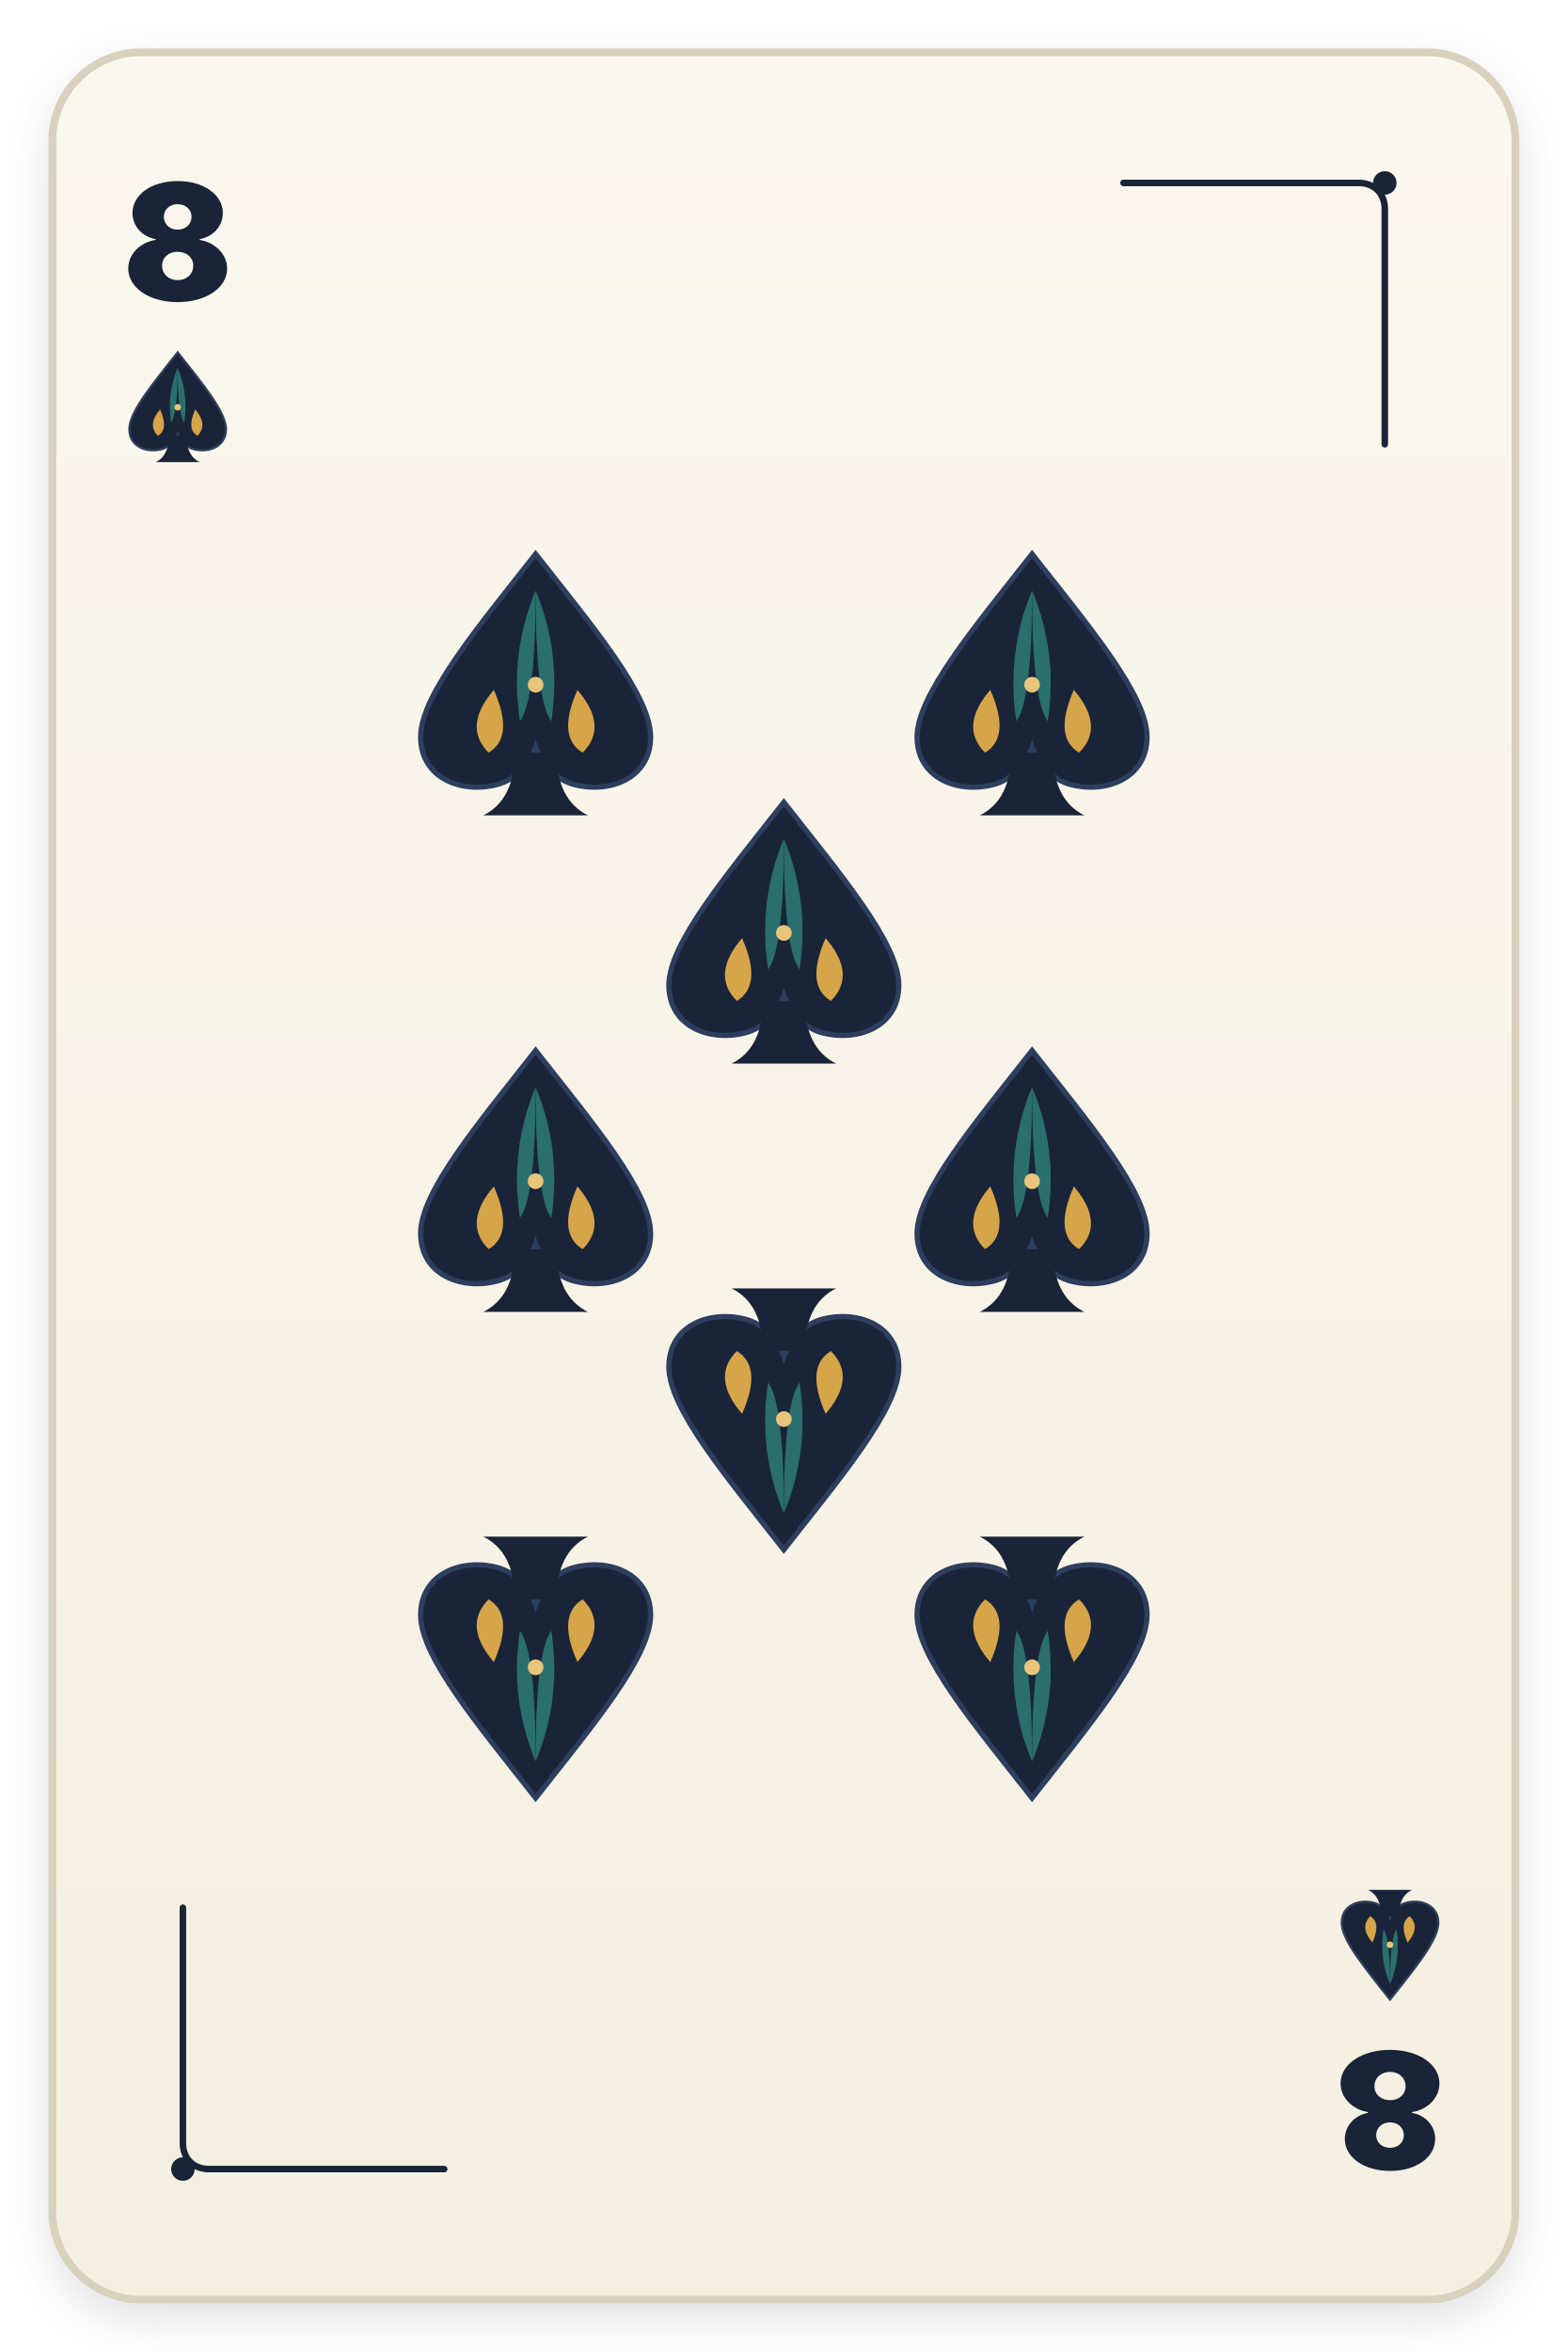
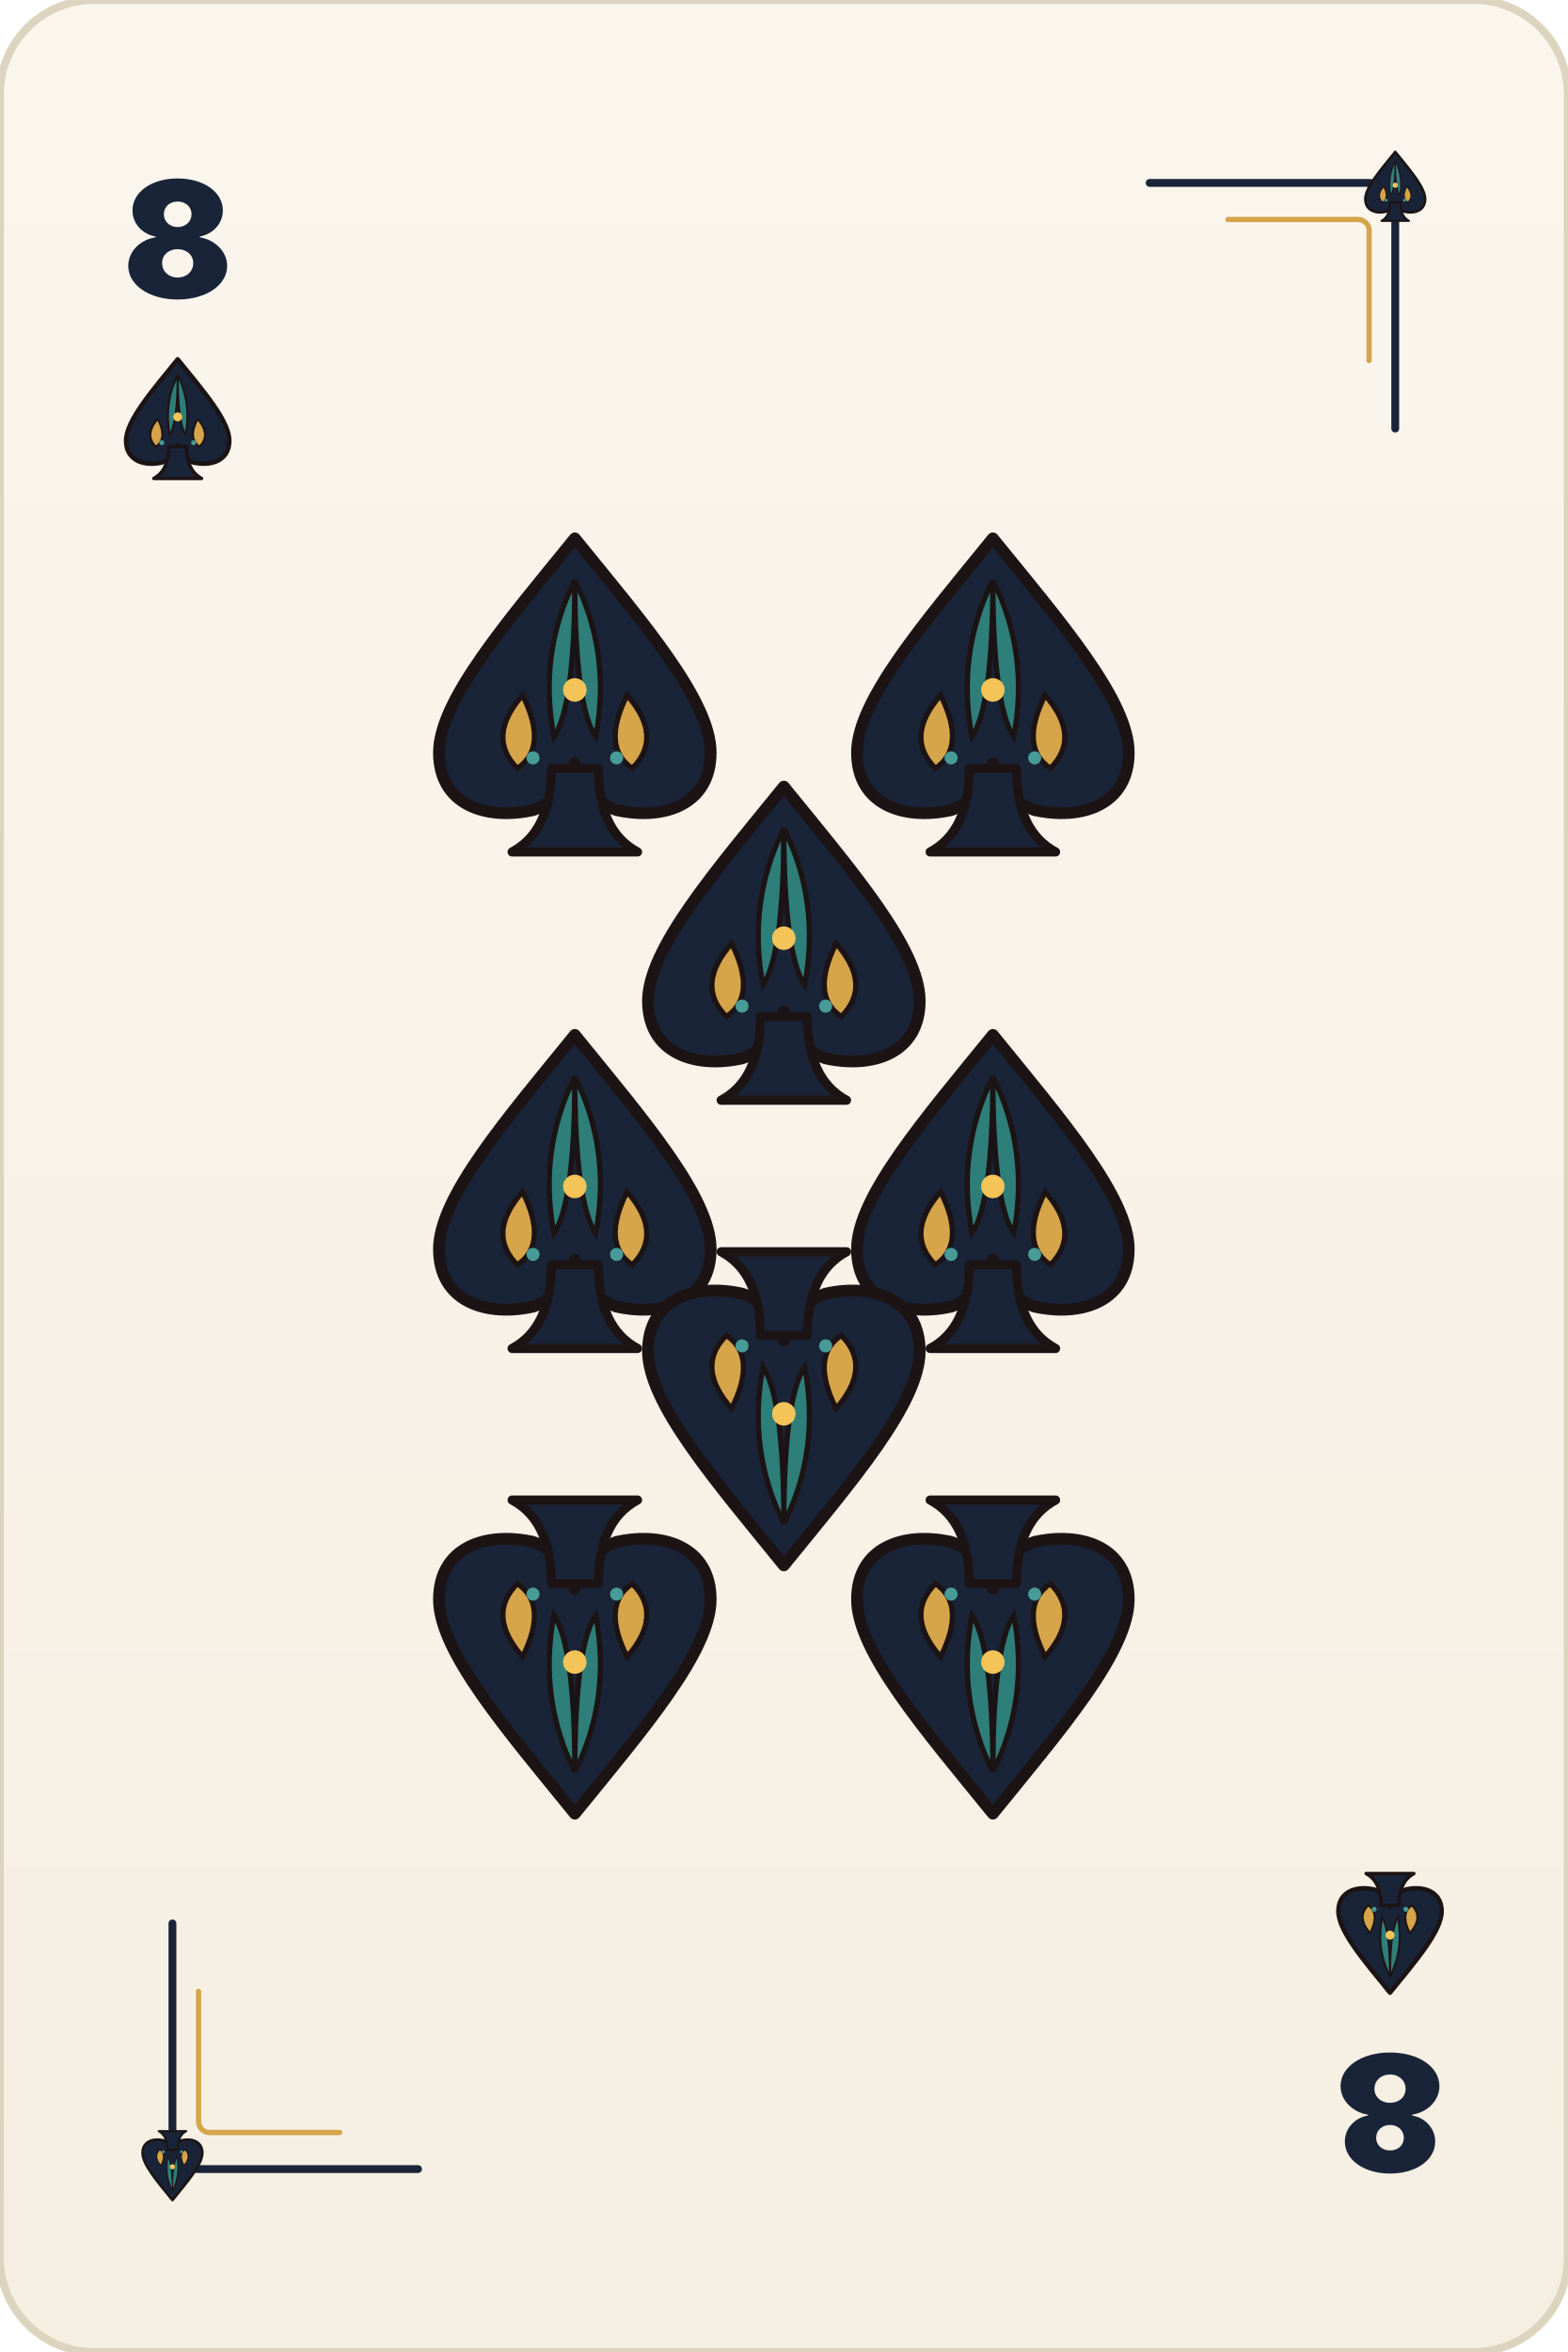
<svg xmlns="http://www.w3.org/2000/svg" width="600" height="900" viewBox="0 0 600 900">
  <defs>
    <linearGradient id="bgGrad" x1="0" y1="0" x2="0" y2="1">
-       <stop offset="0%" stop-color="#FAF7EE" />
-       <stop offset="100%" stop-color="#F4EFE0" />
+       <stop offset="0%" stop-color="#FAF6EE" />
+       <stop offset="100%" stop-color="#F5EFE2" />
    </linearGradient>
-     <filter id="cardShadow" x="-5%" y="-5%" width="110%" height="110%">
-       <feDropShadow dx="0" dy="6" stdDeviation="8" flood-color="#000000" flood-opacity="0.12" />
-     </filter>
  </defs>
-   <rect x="20" y="20" width="560" height="860" rx="34" fill="url(#bgGrad)" stroke="#D8D1BE" stroke-width="3" filter="url(#cardShadow)" />
-   <path d="M 430,70 L 520,70 C 526,70 530,74 530,80 L 530,170" fill="none" stroke="#1A2438" stroke-width="2.5" stroke-linecap="round" />
-   <circle cx="530" cy="70" r="4.5" fill="#1A2438" />
-   <path d="M 170,830 L 80,830 C 74,830 70,826 70,820 L 70,730" fill="none" stroke="#1A2438" stroke-width="2.5" stroke-linecap="round" />
-   <circle cx="70" cy="830" r="4.5" fill="#1A2438" />
-   <g transform="translate(68, 60)">
-     <text x="0" y="55" font-family="'system-ui', -apple-system, 'Georgia', serif" font-weight="900" font-size="62" fill="#1A2438" text-anchor="middle">8</text>
-     <g transform="translate(0, 95) scale(0.42) ">
-       <path d="M 0,-48 C -22,-20 -44,6 -44,22 C -44,38 -28,44 -14,40 C -4,37 0,26 0,26 C 0,26 4,37 14,40 C 28,44 44,38 44,22 C 44,6 22,-20 0,-48 Z" fill="#1A2438" stroke="#2D3E5E" stroke-width="2" />
-       <path d="M -8,28 Q -8,46 -20,52 L 20,52 Q 8,46 8,28 Z" fill="#1A2438" />
-       <path d="M 0,-34 Q -10,-10 -6,16 Q 0,8 0,-34 Z" fill="#2A6F6D" />
-       <path d="M 0,-34 Q 10,-10 6,16 Q 0,8 0,-34 Z" fill="#2A6F6D" />
-       <path d="M -16,4 Q -28,18 -18,28 Q -8,22 -16,4 Z" fill="#D6A449" />
-       <path d="M 16,4 Q 28,18 18,28 Q 8,22 16,4 Z" fill="#D6A449" />
-       <circle cx="0" cy="2" r="3" fill="#E8C57A" />
+   <rect x="0" y="0" width="600" height="900" rx="36" fill="url(#bgGrad)" stroke="#DDD4C0" stroke-width="3" />
+   <path d="M 440,70 L 524,70 C 530,70 534,74 534,80 L 534,164" fill="none" stroke="#1A2438" stroke-width="3" stroke-linecap="round" />
+   <path d="M 470,84 L 520,84 C 522,84 524,86 524,88 L 524,138" fill="none" stroke="#D6A449" stroke-width="2" stroke-linecap="round" />
+   <g transform="translate(534, 70) scale(0.22) ">
+     <path d="M 0,-54 C -26,-22 -52,8 -52,28 C -52,48 -34,54 -16,50 C -4,46 0,32 0,32 C 0,32 4,46 16,50 C 34,54 52,48 52,28 C 52,8 26,-22 0,-54 Z" fill="#1A2438" stroke="#1C1414" stroke-width="4.5" stroke-linejoin="round" />
+     <path d="M -9,34 Q -9,58 -24,66 L 24,66 Q 9,58 9,34 Z" fill="#1A2438" stroke="#1C1414" stroke-width="3.5" stroke-linejoin="round" />
+     <path d="M 0,-38 Q -14,-10 -8,22 Q 0,10 0,-38 Z" fill="#2E7E7A" stroke="#1C1414" stroke-width="2" />
+     <path d="M 0,-38 Q 14,-10 8,22 Q 0,10 0,-38 Z" fill="#2E7E7A" stroke="#1C1414" stroke-width="2" />
+     <path d="M -20,6 Q -34,22 -22,34 Q -10,26 -20,6 Z" fill="#D6A449" stroke="#1C1414" stroke-width="2" />
+     <path d="M 20,6 Q 34,22 22,34 Q 10,26 20,6 Z" fill="#D6A449" stroke="#1C1414" stroke-width="2" />
+     <circle cx="0" cy="4" r="4.5" fill="#F4C458" />
+     <circle cx="-16" cy="30" r="2.5" fill="#479B98" />
+     <circle cx="16" cy="30" r="2.5" fill="#479B98" />
+   </g>
+   <path d="M 160,830 L 76,830 C 70,830 66,826 66,820 L 66,736" fill="none" stroke="#1A2438" stroke-width="3" stroke-linecap="round" />
+   <path d="M 130,816 L 80,816 C 78,816 76,814 76,812 L 76,762" fill="none" stroke="#D6A449" stroke-width="2" stroke-linecap="round" />
+   <g transform="translate(66, 830) scale(0.22) rotate(180)">
+     <path d="M 0,-54 C -26,-22 -52,8 -52,28 C -52,48 -34,54 -16,50 C -4,46 0,32 0,32 C 0,32 4,46 16,50 C 34,54 52,48 52,28 C 52,8 26,-22 0,-54 Z" fill="#1A2438" stroke="#1C1414" stroke-width="4.5" stroke-linejoin="round" />
+     <path d="M -9,34 Q -9,58 -24,66 L 24,66 Q 9,58 9,34 Z" fill="#1A2438" stroke="#1C1414" stroke-width="3.5" stroke-linejoin="round" />
+     <path d="M 0,-38 Q -14,-10 -8,22 Q 0,10 0,-38 Z" fill="#2E7E7A" stroke="#1C1414" stroke-width="2" />
+     <path d="M 0,-38 Q 14,-10 8,22 Q 0,10 0,-38 Z" fill="#2E7E7A" stroke="#1C1414" stroke-width="2" />
+     <path d="M -20,6 Q -34,22 -22,34 Q -10,26 -20,6 Z" fill="#D6A449" stroke="#1C1414" stroke-width="2" />
+     <path d="M 20,6 Q 34,22 22,34 Q 10,26 20,6 Z" fill="#D6A449" stroke="#1C1414" stroke-width="2" />
+     <circle cx="0" cy="4" r="4.5" fill="#F4C458" />
+     <circle cx="-16" cy="30" r="2.5" fill="#479B98" />
+     <circle cx="16" cy="30" r="2.5" fill="#479B98" />
+   </g>
+   <g transform="translate(68, 62)">
+     <text x="0" y="52" font-family="-apple-system, system-ui, 'Georgia', serif" font-weight="900" font-size="62" fill="#1A2438" text-anchor="middle">8</text>
+     <g transform="translate(0, 96) scale(0.38) ">
+       <path d="M 0,-54 C -26,-22 -52,8 -52,28 C -52,48 -34,54 -16,50 C -4,46 0,32 0,32 C 0,32 4,46 16,50 C 34,54 52,48 52,28 C 52,8 26,-22 0,-54 Z" fill="#1A2438" stroke="#1C1414" stroke-width="4.5" stroke-linejoin="round" />
+       <path d="M -9,34 Q -9,58 -24,66 L 24,66 Q 9,58 9,34 Z" fill="#1A2438" stroke="#1C1414" stroke-width="3.5" stroke-linejoin="round" />
+       <path d="M 0,-38 Q -14,-10 -8,22 Q 0,10 0,-38 Z" fill="#2E7E7A" stroke="#1C1414" stroke-width="2" />
+       <path d="M 0,-38 Q 14,-10 8,22 Q 0,10 0,-38 Z" fill="#2E7E7A" stroke="#1C1414" stroke-width="2" />
+       <path d="M -20,6 Q -34,22 -22,34 Q -10,26 -20,6 Z" fill="#D6A449" stroke="#1C1414" stroke-width="2" />
+       <path d="M 20,6 Q 34,22 22,34 Q 10,26 20,6 Z" fill="#D6A449" stroke="#1C1414" stroke-width="2" />
+       <circle cx="0" cy="4" r="4.5" fill="#F4C458" />
+       <circle cx="-16" cy="30" r="2.5" fill="#479B98" />
+       <circle cx="16" cy="30" r="2.5" fill="#479B98" />
    </g>
  </g>
-   <g transform="translate(532, 840) rotate(180)">
-     <text x="0" y="55" font-family="'system-ui', -apple-system, 'Georgia', serif" font-weight="900" font-size="62" fill="#1A2438" text-anchor="middle">8</text>
-     <g transform="translate(0, 95) scale(0.42) ">
-       <path d="M 0,-48 C -22,-20 -44,6 -44,22 C -44,38 -28,44 -14,40 C -4,37 0,26 0,26 C 0,26 4,37 14,40 C 28,44 44,38 44,22 C 44,6 22,-20 0,-48 Z" fill="#1A2438" stroke="#2D3E5E" stroke-width="2" />
-       <path d="M -8,28 Q -8,46 -20,52 L 20,52 Q 8,46 8,28 Z" fill="#1A2438" />
-       <path d="M 0,-34 Q -10,-10 -6,16 Q 0,8 0,-34 Z" fill="#2A6F6D" />
-       <path d="M 0,-34 Q 10,-10 6,16 Q 0,8 0,-34 Z" fill="#2A6F6D" />
-       <path d="M -16,4 Q -28,18 -18,28 Q -8,22 -16,4 Z" fill="#D6A449" />
-       <path d="M 16,4 Q 28,18 18,28 Q 8,22 16,4 Z" fill="#D6A449" />
-       <circle cx="0" cy="2" r="3" fill="#E8C57A" />
+   <g transform="translate(532, 838) rotate(180)">
+     <text x="0" y="52" font-family="-apple-system, system-ui, 'Georgia', serif" font-weight="900" font-size="62" fill="#1A2438" text-anchor="middle">8</text>
+     <g transform="translate(0, 96) scale(0.38) ">
+       <path d="M 0,-54 C -26,-22 -52,8 -52,28 C -52,48 -34,54 -16,50 C -4,46 0,32 0,32 C 0,32 4,46 16,50 C 34,54 52,48 52,28 C 52,8 26,-22 0,-54 Z" fill="#1A2438" stroke="#1C1414" stroke-width="4.5" stroke-linejoin="round" />
+       <path d="M -9,34 Q -9,58 -24,66 L 24,66 Q 9,58 9,34 Z" fill="#1A2438" stroke="#1C1414" stroke-width="3.5" stroke-linejoin="round" />
+       <path d="M 0,-38 Q -14,-10 -8,22 Q 0,10 0,-38 Z" fill="#2E7E7A" stroke="#1C1414" stroke-width="2" />
+       <path d="M 0,-38 Q 14,-10 8,22 Q 0,10 0,-38 Z" fill="#2E7E7A" stroke="#1C1414" stroke-width="2" />
+       <path d="M -20,6 Q -34,22 -22,34 Q -10,26 -20,6 Z" fill="#D6A449" stroke="#1C1414" stroke-width="2" />
+       <path d="M 20,6 Q 34,22 22,34 Q 10,26 20,6 Z" fill="#D6A449" stroke="#1C1414" stroke-width="2" />
+       <circle cx="0" cy="4" r="4.5" fill="#F4C458" />
+       <circle cx="-16" cy="30" r="2.5" fill="#479B98" />
+       <circle cx="16" cy="30" r="2.5" fill="#479B98" />
    </g>
  </g>
-   <g transform="translate(205, 260) scale(1) ">
-     <path d="M 0,-48 C -22,-20 -44,6 -44,22 C -44,38 -28,44 -14,40 C -4,37 0,26 0,26 C 0,26 4,37 14,40 C 28,44 44,38 44,22 C 44,6 22,-20 0,-48 Z" fill="#1A2438" stroke="#2D3E5E" stroke-width="2" />
-     <path d="M -8,28 Q -8,46 -20,52 L 20,52 Q 8,46 8,28 Z" fill="#1A2438" />
-     <path d="M 0,-34 Q -10,-10 -6,16 Q 0,8 0,-34 Z" fill="#2A6F6D" />
-     <path d="M 0,-34 Q 10,-10 6,16 Q 0,8 0,-34 Z" fill="#2A6F6D" />
-     <path d="M -16,4 Q -28,18 -18,28 Q -8,22 -16,4 Z" fill="#D6A449" />
-     <path d="M 16,4 Q 28,18 18,28 Q 8,22 16,4 Z" fill="#D6A449" />
-     <circle cx="0" cy="2" r="3" fill="#E8C57A" />
+   <g transform="translate(220, 260) scale(1) ">
+     <path d="M 0,-54 C -26,-22 -52,8 -52,28 C -52,48 -34,54 -16,50 C -4,46 0,32 0,32 C 0,32 4,46 16,50 C 34,54 52,48 52,28 C 52,8 26,-22 0,-54 Z" fill="#1A2438" stroke="#1C1414" stroke-width="4.5" stroke-linejoin="round" />
+     <path d="M -9,34 Q -9,58 -24,66 L 24,66 Q 9,58 9,34 Z" fill="#1A2438" stroke="#1C1414" stroke-width="3.5" stroke-linejoin="round" />
+     <path d="M 0,-38 Q -14,-10 -8,22 Q 0,10 0,-38 Z" fill="#2E7E7A" stroke="#1C1414" stroke-width="2" />
+     <path d="M 0,-38 Q 14,-10 8,22 Q 0,10 0,-38 Z" fill="#2E7E7A" stroke="#1C1414" stroke-width="2" />
+     <path d="M -20,6 Q -34,22 -22,34 Q -10,26 -20,6 Z" fill="#D6A449" stroke="#1C1414" stroke-width="2" />
+     <path d="M 20,6 Q 34,22 22,34 Q 10,26 20,6 Z" fill="#D6A449" stroke="#1C1414" stroke-width="2" />
+     <circle cx="0" cy="4" r="4.5" fill="#F4C458" />
+     <circle cx="-16" cy="30" r="2.5" fill="#479B98" />
+     <circle cx="16" cy="30" r="2.5" fill="#479B98" />
  </g>
-   <g transform="translate(395, 260) scale(1) ">
-     <path d="M 0,-48 C -22,-20 -44,6 -44,22 C -44,38 -28,44 -14,40 C -4,37 0,26 0,26 C 0,26 4,37 14,40 C 28,44 44,38 44,22 C 44,6 22,-20 0,-48 Z" fill="#1A2438" stroke="#2D3E5E" stroke-width="2" />
-     <path d="M -8,28 Q -8,46 -20,52 L 20,52 Q 8,46 8,28 Z" fill="#1A2438" />
-     <path d="M 0,-34 Q -10,-10 -6,16 Q 0,8 0,-34 Z" fill="#2A6F6D" />
-     <path d="M 0,-34 Q 10,-10 6,16 Q 0,8 0,-34 Z" fill="#2A6F6D" />
-     <path d="M -16,4 Q -28,18 -18,28 Q -8,22 -16,4 Z" fill="#D6A449" />
-     <path d="M 16,4 Q 28,18 18,28 Q 8,22 16,4 Z" fill="#D6A449" />
-     <circle cx="0" cy="2" r="3" fill="#E8C57A" />
+   <g transform="translate(380, 260) scale(1) ">
+     <path d="M 0,-54 C -26,-22 -52,8 -52,28 C -52,48 -34,54 -16,50 C -4,46 0,32 0,32 C 0,32 4,46 16,50 C 34,54 52,48 52,28 C 52,8 26,-22 0,-54 Z" fill="#1A2438" stroke="#1C1414" stroke-width="4.5" stroke-linejoin="round" />
+     <path d="M -9,34 Q -9,58 -24,66 L 24,66 Q 9,58 9,34 Z" fill="#1A2438" stroke="#1C1414" stroke-width="3.5" stroke-linejoin="round" />
+     <path d="M 0,-38 Q -14,-10 -8,22 Q 0,10 0,-38 Z" fill="#2E7E7A" stroke="#1C1414" stroke-width="2" />
+     <path d="M 0,-38 Q 14,-10 8,22 Q 0,10 0,-38 Z" fill="#2E7E7A" stroke="#1C1414" stroke-width="2" />
+     <path d="M -20,6 Q -34,22 -22,34 Q -10,26 -20,6 Z" fill="#D6A449" stroke="#1C1414" stroke-width="2" />
+     <path d="M 20,6 Q 34,22 22,34 Q 10,26 20,6 Z" fill="#D6A449" stroke="#1C1414" stroke-width="2" />
+     <circle cx="0" cy="4" r="4.5" fill="#F4C458" />
+     <circle cx="-16" cy="30" r="2.5" fill="#479B98" />
+     <circle cx="16" cy="30" r="2.5" fill="#479B98" />
  </g>
  <g transform="translate(300, 355) scale(1) ">
-     <path d="M 0,-48 C -22,-20 -44,6 -44,22 C -44,38 -28,44 -14,40 C -4,37 0,26 0,26 C 0,26 4,37 14,40 C 28,44 44,38 44,22 C 44,6 22,-20 0,-48 Z" fill="#1A2438" stroke="#2D3E5E" stroke-width="2" />
-     <path d="M -8,28 Q -8,46 -20,52 L 20,52 Q 8,46 8,28 Z" fill="#1A2438" />
-     <path d="M 0,-34 Q -10,-10 -6,16 Q 0,8 0,-34 Z" fill="#2A6F6D" />
-     <path d="M 0,-34 Q 10,-10 6,16 Q 0,8 0,-34 Z" fill="#2A6F6D" />
-     <path d="M -16,4 Q -28,18 -18,28 Q -8,22 -16,4 Z" fill="#D6A449" />
-     <path d="M 16,4 Q 28,18 18,28 Q 8,22 16,4 Z" fill="#D6A449" />
-     <circle cx="0" cy="2" r="3" fill="#E8C57A" />
+     <path d="M 0,-54 C -26,-22 -52,8 -52,28 C -52,48 -34,54 -16,50 C -4,46 0,32 0,32 C 0,32 4,46 16,50 C 34,54 52,48 52,28 C 52,8 26,-22 0,-54 Z" fill="#1A2438" stroke="#1C1414" stroke-width="4.5" stroke-linejoin="round" />
+     <path d="M -9,34 Q -9,58 -24,66 L 24,66 Q 9,58 9,34 Z" fill="#1A2438" stroke="#1C1414" stroke-width="3.5" stroke-linejoin="round" />
+     <path d="M 0,-38 Q -14,-10 -8,22 Q 0,10 0,-38 Z" fill="#2E7E7A" stroke="#1C1414" stroke-width="2" />
+     <path d="M 0,-38 Q 14,-10 8,22 Q 0,10 0,-38 Z" fill="#2E7E7A" stroke="#1C1414" stroke-width="2" />
+     <path d="M -20,6 Q -34,22 -22,34 Q -10,26 -20,6 Z" fill="#D6A449" stroke="#1C1414" stroke-width="2" />
+     <path d="M 20,6 Q 34,22 22,34 Q 10,26 20,6 Z" fill="#D6A449" stroke="#1C1414" stroke-width="2" />
+     <circle cx="0" cy="4" r="4.5" fill="#F4C458" />
+     <circle cx="-16" cy="30" r="2.5" fill="#479B98" />
+     <circle cx="16" cy="30" r="2.5" fill="#479B98" />
  </g>
-   <g transform="translate(205, 450) scale(1) ">
-     <path d="M 0,-48 C -22,-20 -44,6 -44,22 C -44,38 -28,44 -14,40 C -4,37 0,26 0,26 C 0,26 4,37 14,40 C 28,44 44,38 44,22 C 44,6 22,-20 0,-48 Z" fill="#1A2438" stroke="#2D3E5E" stroke-width="2" />
-     <path d="M -8,28 Q -8,46 -20,52 L 20,52 Q 8,46 8,28 Z" fill="#1A2438" />
-     <path d="M 0,-34 Q -10,-10 -6,16 Q 0,8 0,-34 Z" fill="#2A6F6D" />
-     <path d="M 0,-34 Q 10,-10 6,16 Q 0,8 0,-34 Z" fill="#2A6F6D" />
-     <path d="M -16,4 Q -28,18 -18,28 Q -8,22 -16,4 Z" fill="#D6A449" />
-     <path d="M 16,4 Q 28,18 18,28 Q 8,22 16,4 Z" fill="#D6A449" />
-     <circle cx="0" cy="2" r="3" fill="#E8C57A" />
+   <g transform="translate(220, 450) scale(1) ">
+     <path d="M 0,-54 C -26,-22 -52,8 -52,28 C -52,48 -34,54 -16,50 C -4,46 0,32 0,32 C 0,32 4,46 16,50 C 34,54 52,48 52,28 C 52,8 26,-22 0,-54 Z" fill="#1A2438" stroke="#1C1414" stroke-width="4.5" stroke-linejoin="round" />
+     <path d="M -9,34 Q -9,58 -24,66 L 24,66 Q 9,58 9,34 Z" fill="#1A2438" stroke="#1C1414" stroke-width="3.5" stroke-linejoin="round" />
+     <path d="M 0,-38 Q -14,-10 -8,22 Q 0,10 0,-38 Z" fill="#2E7E7A" stroke="#1C1414" stroke-width="2" />
+     <path d="M 0,-38 Q 14,-10 8,22 Q 0,10 0,-38 Z" fill="#2E7E7A" stroke="#1C1414" stroke-width="2" />
+     <path d="M -20,6 Q -34,22 -22,34 Q -10,26 -20,6 Z" fill="#D6A449" stroke="#1C1414" stroke-width="2" />
+     <path d="M 20,6 Q 34,22 22,34 Q 10,26 20,6 Z" fill="#D6A449" stroke="#1C1414" stroke-width="2" />
+     <circle cx="0" cy="4" r="4.5" fill="#F4C458" />
+     <circle cx="-16" cy="30" r="2.5" fill="#479B98" />
+     <circle cx="16" cy="30" r="2.5" fill="#479B98" />
  </g>
-   <g transform="translate(395, 450) scale(1) ">
-     <path d="M 0,-48 C -22,-20 -44,6 -44,22 C -44,38 -28,44 -14,40 C -4,37 0,26 0,26 C 0,26 4,37 14,40 C 28,44 44,38 44,22 C 44,6 22,-20 0,-48 Z" fill="#1A2438" stroke="#2D3E5E" stroke-width="2" />
-     <path d="M -8,28 Q -8,46 -20,52 L 20,52 Q 8,46 8,28 Z" fill="#1A2438" />
-     <path d="M 0,-34 Q -10,-10 -6,16 Q 0,8 0,-34 Z" fill="#2A6F6D" />
-     <path d="M 0,-34 Q 10,-10 6,16 Q 0,8 0,-34 Z" fill="#2A6F6D" />
-     <path d="M -16,4 Q -28,18 -18,28 Q -8,22 -16,4 Z" fill="#D6A449" />
-     <path d="M 16,4 Q 28,18 18,28 Q 8,22 16,4 Z" fill="#D6A449" />
-     <circle cx="0" cy="2" r="3" fill="#E8C57A" />
+   <g transform="translate(380, 450) scale(1) ">
+     <path d="M 0,-54 C -26,-22 -52,8 -52,28 C -52,48 -34,54 -16,50 C -4,46 0,32 0,32 C 0,32 4,46 16,50 C 34,54 52,48 52,28 C 52,8 26,-22 0,-54 Z" fill="#1A2438" stroke="#1C1414" stroke-width="4.5" stroke-linejoin="round" />
+     <path d="M -9,34 Q -9,58 -24,66 L 24,66 Q 9,58 9,34 Z" fill="#1A2438" stroke="#1C1414" stroke-width="3.5" stroke-linejoin="round" />
+     <path d="M 0,-38 Q -14,-10 -8,22 Q 0,10 0,-38 Z" fill="#2E7E7A" stroke="#1C1414" stroke-width="2" />
+     <path d="M 0,-38 Q 14,-10 8,22 Q 0,10 0,-38 Z" fill="#2E7E7A" stroke="#1C1414" stroke-width="2" />
+     <path d="M -20,6 Q -34,22 -22,34 Q -10,26 -20,6 Z" fill="#D6A449" stroke="#1C1414" stroke-width="2" />
+     <path d="M 20,6 Q 34,22 22,34 Q 10,26 20,6 Z" fill="#D6A449" stroke="#1C1414" stroke-width="2" />
+     <circle cx="0" cy="4" r="4.5" fill="#F4C458" />
+     <circle cx="-16" cy="30" r="2.5" fill="#479B98" />
+     <circle cx="16" cy="30" r="2.5" fill="#479B98" />
  </g>
  <g transform="translate(300, 545) scale(1) rotate(180)">
-     <path d="M 0,-48 C -22,-20 -44,6 -44,22 C -44,38 -28,44 -14,40 C -4,37 0,26 0,26 C 0,26 4,37 14,40 C 28,44 44,38 44,22 C 44,6 22,-20 0,-48 Z" fill="#1A2438" stroke="#2D3E5E" stroke-width="2" />
-     <path d="M -8,28 Q -8,46 -20,52 L 20,52 Q 8,46 8,28 Z" fill="#1A2438" />
-     <path d="M 0,-34 Q -10,-10 -6,16 Q 0,8 0,-34 Z" fill="#2A6F6D" />
-     <path d="M 0,-34 Q 10,-10 6,16 Q 0,8 0,-34 Z" fill="#2A6F6D" />
-     <path d="M -16,4 Q -28,18 -18,28 Q -8,22 -16,4 Z" fill="#D6A449" />
-     <path d="M 16,4 Q 28,18 18,28 Q 8,22 16,4 Z" fill="#D6A449" />
-     <circle cx="0" cy="2" r="3" fill="#E8C57A" />
+     <path d="M 0,-54 C -26,-22 -52,8 -52,28 C -52,48 -34,54 -16,50 C -4,46 0,32 0,32 C 0,32 4,46 16,50 C 34,54 52,48 52,28 C 52,8 26,-22 0,-54 Z" fill="#1A2438" stroke="#1C1414" stroke-width="4.5" stroke-linejoin="round" />
+     <path d="M -9,34 Q -9,58 -24,66 L 24,66 Q 9,58 9,34 Z" fill="#1A2438" stroke="#1C1414" stroke-width="3.5" stroke-linejoin="round" />
+     <path d="M 0,-38 Q -14,-10 -8,22 Q 0,10 0,-38 Z" fill="#2E7E7A" stroke="#1C1414" stroke-width="2" />
+     <path d="M 0,-38 Q 14,-10 8,22 Q 0,10 0,-38 Z" fill="#2E7E7A" stroke="#1C1414" stroke-width="2" />
+     <path d="M -20,6 Q -34,22 -22,34 Q -10,26 -20,6 Z" fill="#D6A449" stroke="#1C1414" stroke-width="2" />
+     <path d="M 20,6 Q 34,22 22,34 Q 10,26 20,6 Z" fill="#D6A449" stroke="#1C1414" stroke-width="2" />
+     <circle cx="0" cy="4" r="4.5" fill="#F4C458" />
+     <circle cx="-16" cy="30" r="2.5" fill="#479B98" />
+     <circle cx="16" cy="30" r="2.5" fill="#479B98" />
  </g>
-   <g transform="translate(205, 640) scale(1) rotate(180)">
-     <path d="M 0,-48 C -22,-20 -44,6 -44,22 C -44,38 -28,44 -14,40 C -4,37 0,26 0,26 C 0,26 4,37 14,40 C 28,44 44,38 44,22 C 44,6 22,-20 0,-48 Z" fill="#1A2438" stroke="#2D3E5E" stroke-width="2" />
-     <path d="M -8,28 Q -8,46 -20,52 L 20,52 Q 8,46 8,28 Z" fill="#1A2438" />
-     <path d="M 0,-34 Q -10,-10 -6,16 Q 0,8 0,-34 Z" fill="#2A6F6D" />
-     <path d="M 0,-34 Q 10,-10 6,16 Q 0,8 0,-34 Z" fill="#2A6F6D" />
-     <path d="M -16,4 Q -28,18 -18,28 Q -8,22 -16,4 Z" fill="#D6A449" />
-     <path d="M 16,4 Q 28,18 18,28 Q 8,22 16,4 Z" fill="#D6A449" />
-     <circle cx="0" cy="2" r="3" fill="#E8C57A" />
+   <g transform="translate(220, 640) scale(1) rotate(180)">
+     <path d="M 0,-54 C -26,-22 -52,8 -52,28 C -52,48 -34,54 -16,50 C -4,46 0,32 0,32 C 0,32 4,46 16,50 C 34,54 52,48 52,28 C 52,8 26,-22 0,-54 Z" fill="#1A2438" stroke="#1C1414" stroke-width="4.5" stroke-linejoin="round" />
+     <path d="M -9,34 Q -9,58 -24,66 L 24,66 Q 9,58 9,34 Z" fill="#1A2438" stroke="#1C1414" stroke-width="3.5" stroke-linejoin="round" />
+     <path d="M 0,-38 Q -14,-10 -8,22 Q 0,10 0,-38 Z" fill="#2E7E7A" stroke="#1C1414" stroke-width="2" />
+     <path d="M 0,-38 Q 14,-10 8,22 Q 0,10 0,-38 Z" fill="#2E7E7A" stroke="#1C1414" stroke-width="2" />
+     <path d="M -20,6 Q -34,22 -22,34 Q -10,26 -20,6 Z" fill="#D6A449" stroke="#1C1414" stroke-width="2" />
+     <path d="M 20,6 Q 34,22 22,34 Q 10,26 20,6 Z" fill="#D6A449" stroke="#1C1414" stroke-width="2" />
+     <circle cx="0" cy="4" r="4.5" fill="#F4C458" />
+     <circle cx="-16" cy="30" r="2.5" fill="#479B98" />
+     <circle cx="16" cy="30" r="2.5" fill="#479B98" />
  </g>
-   <g transform="translate(395, 640) scale(1) rotate(180)">
-     <path d="M 0,-48 C -22,-20 -44,6 -44,22 C -44,38 -28,44 -14,40 C -4,37 0,26 0,26 C 0,26 4,37 14,40 C 28,44 44,38 44,22 C 44,6 22,-20 0,-48 Z" fill="#1A2438" stroke="#2D3E5E" stroke-width="2" />
-     <path d="M -8,28 Q -8,46 -20,52 L 20,52 Q 8,46 8,28 Z" fill="#1A2438" />
-     <path d="M 0,-34 Q -10,-10 -6,16 Q 0,8 0,-34 Z" fill="#2A6F6D" />
-     <path d="M 0,-34 Q 10,-10 6,16 Q 0,8 0,-34 Z" fill="#2A6F6D" />
-     <path d="M -16,4 Q -28,18 -18,28 Q -8,22 -16,4 Z" fill="#D6A449" />
-     <path d="M 16,4 Q 28,18 18,28 Q 8,22 16,4 Z" fill="#D6A449" />
-     <circle cx="0" cy="2" r="3" fill="#E8C57A" />
+   <g transform="translate(380, 640) scale(1) rotate(180)">
+     <path d="M 0,-54 C -26,-22 -52,8 -52,28 C -52,48 -34,54 -16,50 C -4,46 0,32 0,32 C 0,32 4,46 16,50 C 34,54 52,48 52,28 C 52,8 26,-22 0,-54 Z" fill="#1A2438" stroke="#1C1414" stroke-width="4.5" stroke-linejoin="round" />
+     <path d="M -9,34 Q -9,58 -24,66 L 24,66 Q 9,58 9,34 Z" fill="#1A2438" stroke="#1C1414" stroke-width="3.5" stroke-linejoin="round" />
+     <path d="M 0,-38 Q -14,-10 -8,22 Q 0,10 0,-38 Z" fill="#2E7E7A" stroke="#1C1414" stroke-width="2" />
+     <path d="M 0,-38 Q 14,-10 8,22 Q 0,10 0,-38 Z" fill="#2E7E7A" stroke="#1C1414" stroke-width="2" />
+     <path d="M -20,6 Q -34,22 -22,34 Q -10,26 -20,6 Z" fill="#D6A449" stroke="#1C1414" stroke-width="2" />
+     <path d="M 20,6 Q 34,22 22,34 Q 10,26 20,6 Z" fill="#D6A449" stroke="#1C1414" stroke-width="2" />
+     <circle cx="0" cy="4" r="4.5" fill="#F4C458" />
+     <circle cx="-16" cy="30" r="2.5" fill="#479B98" />
+     <circle cx="16" cy="30" r="2.5" fill="#479B98" />
  </g>
</svg>
